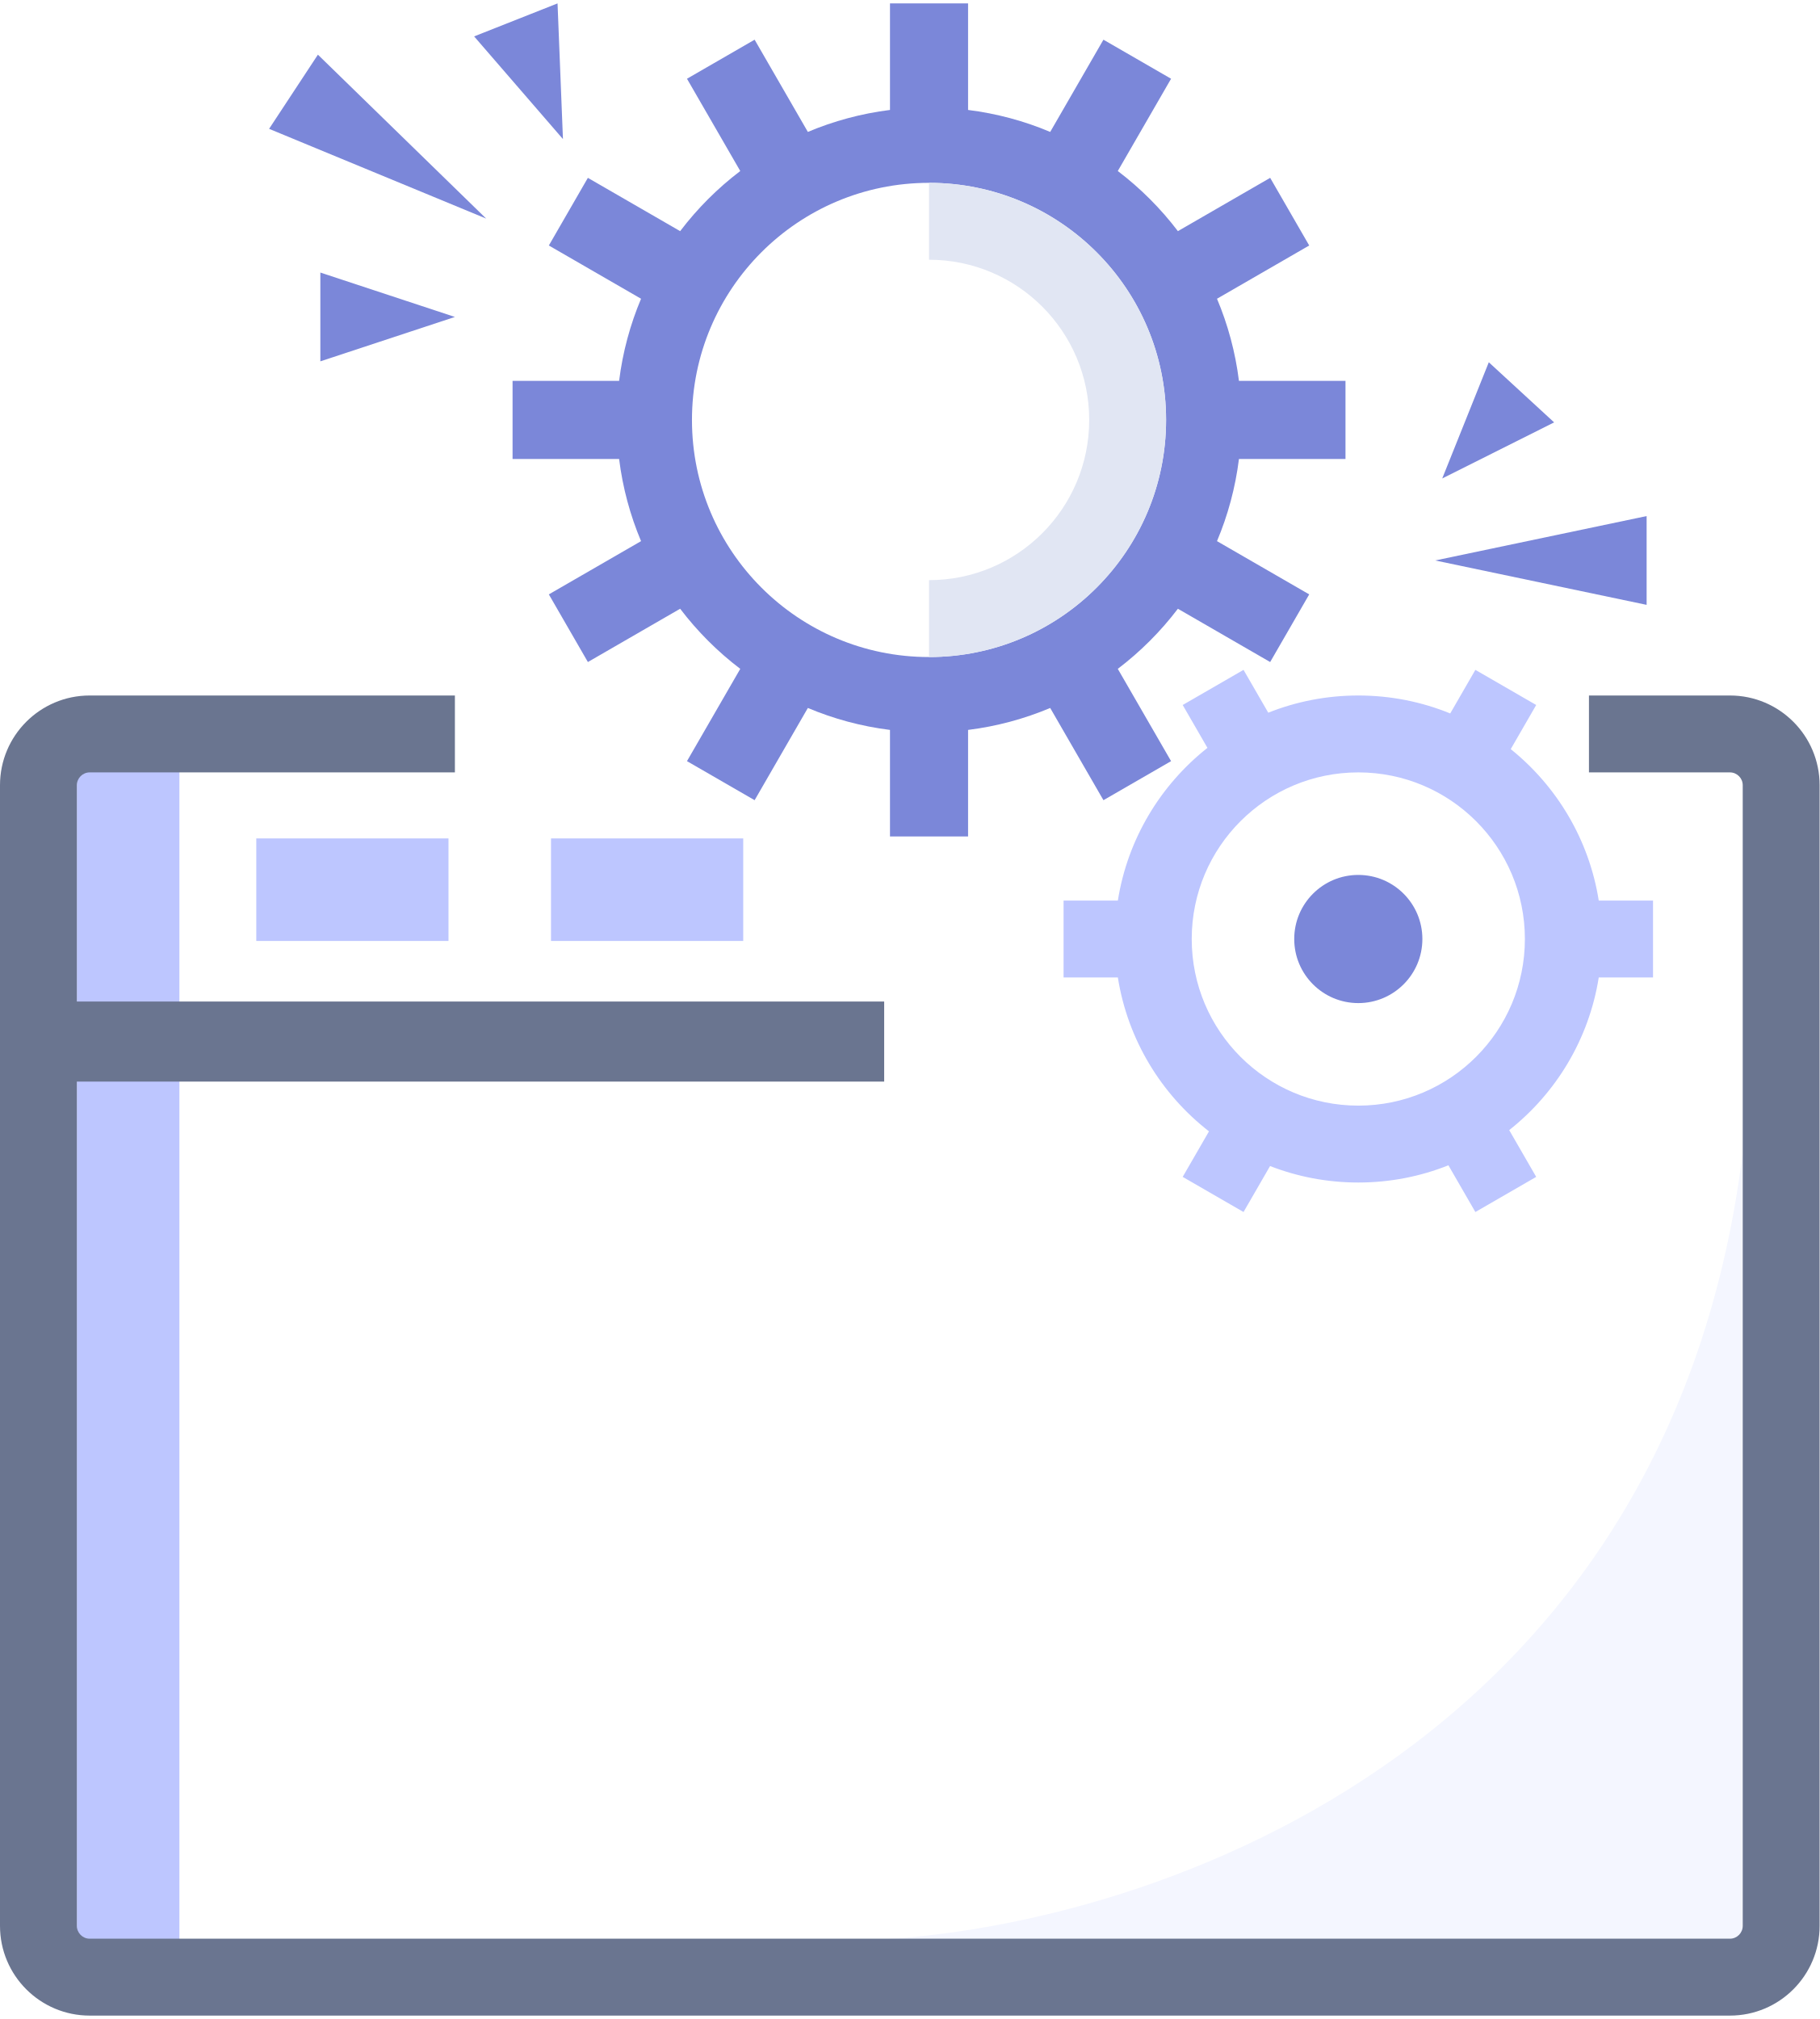
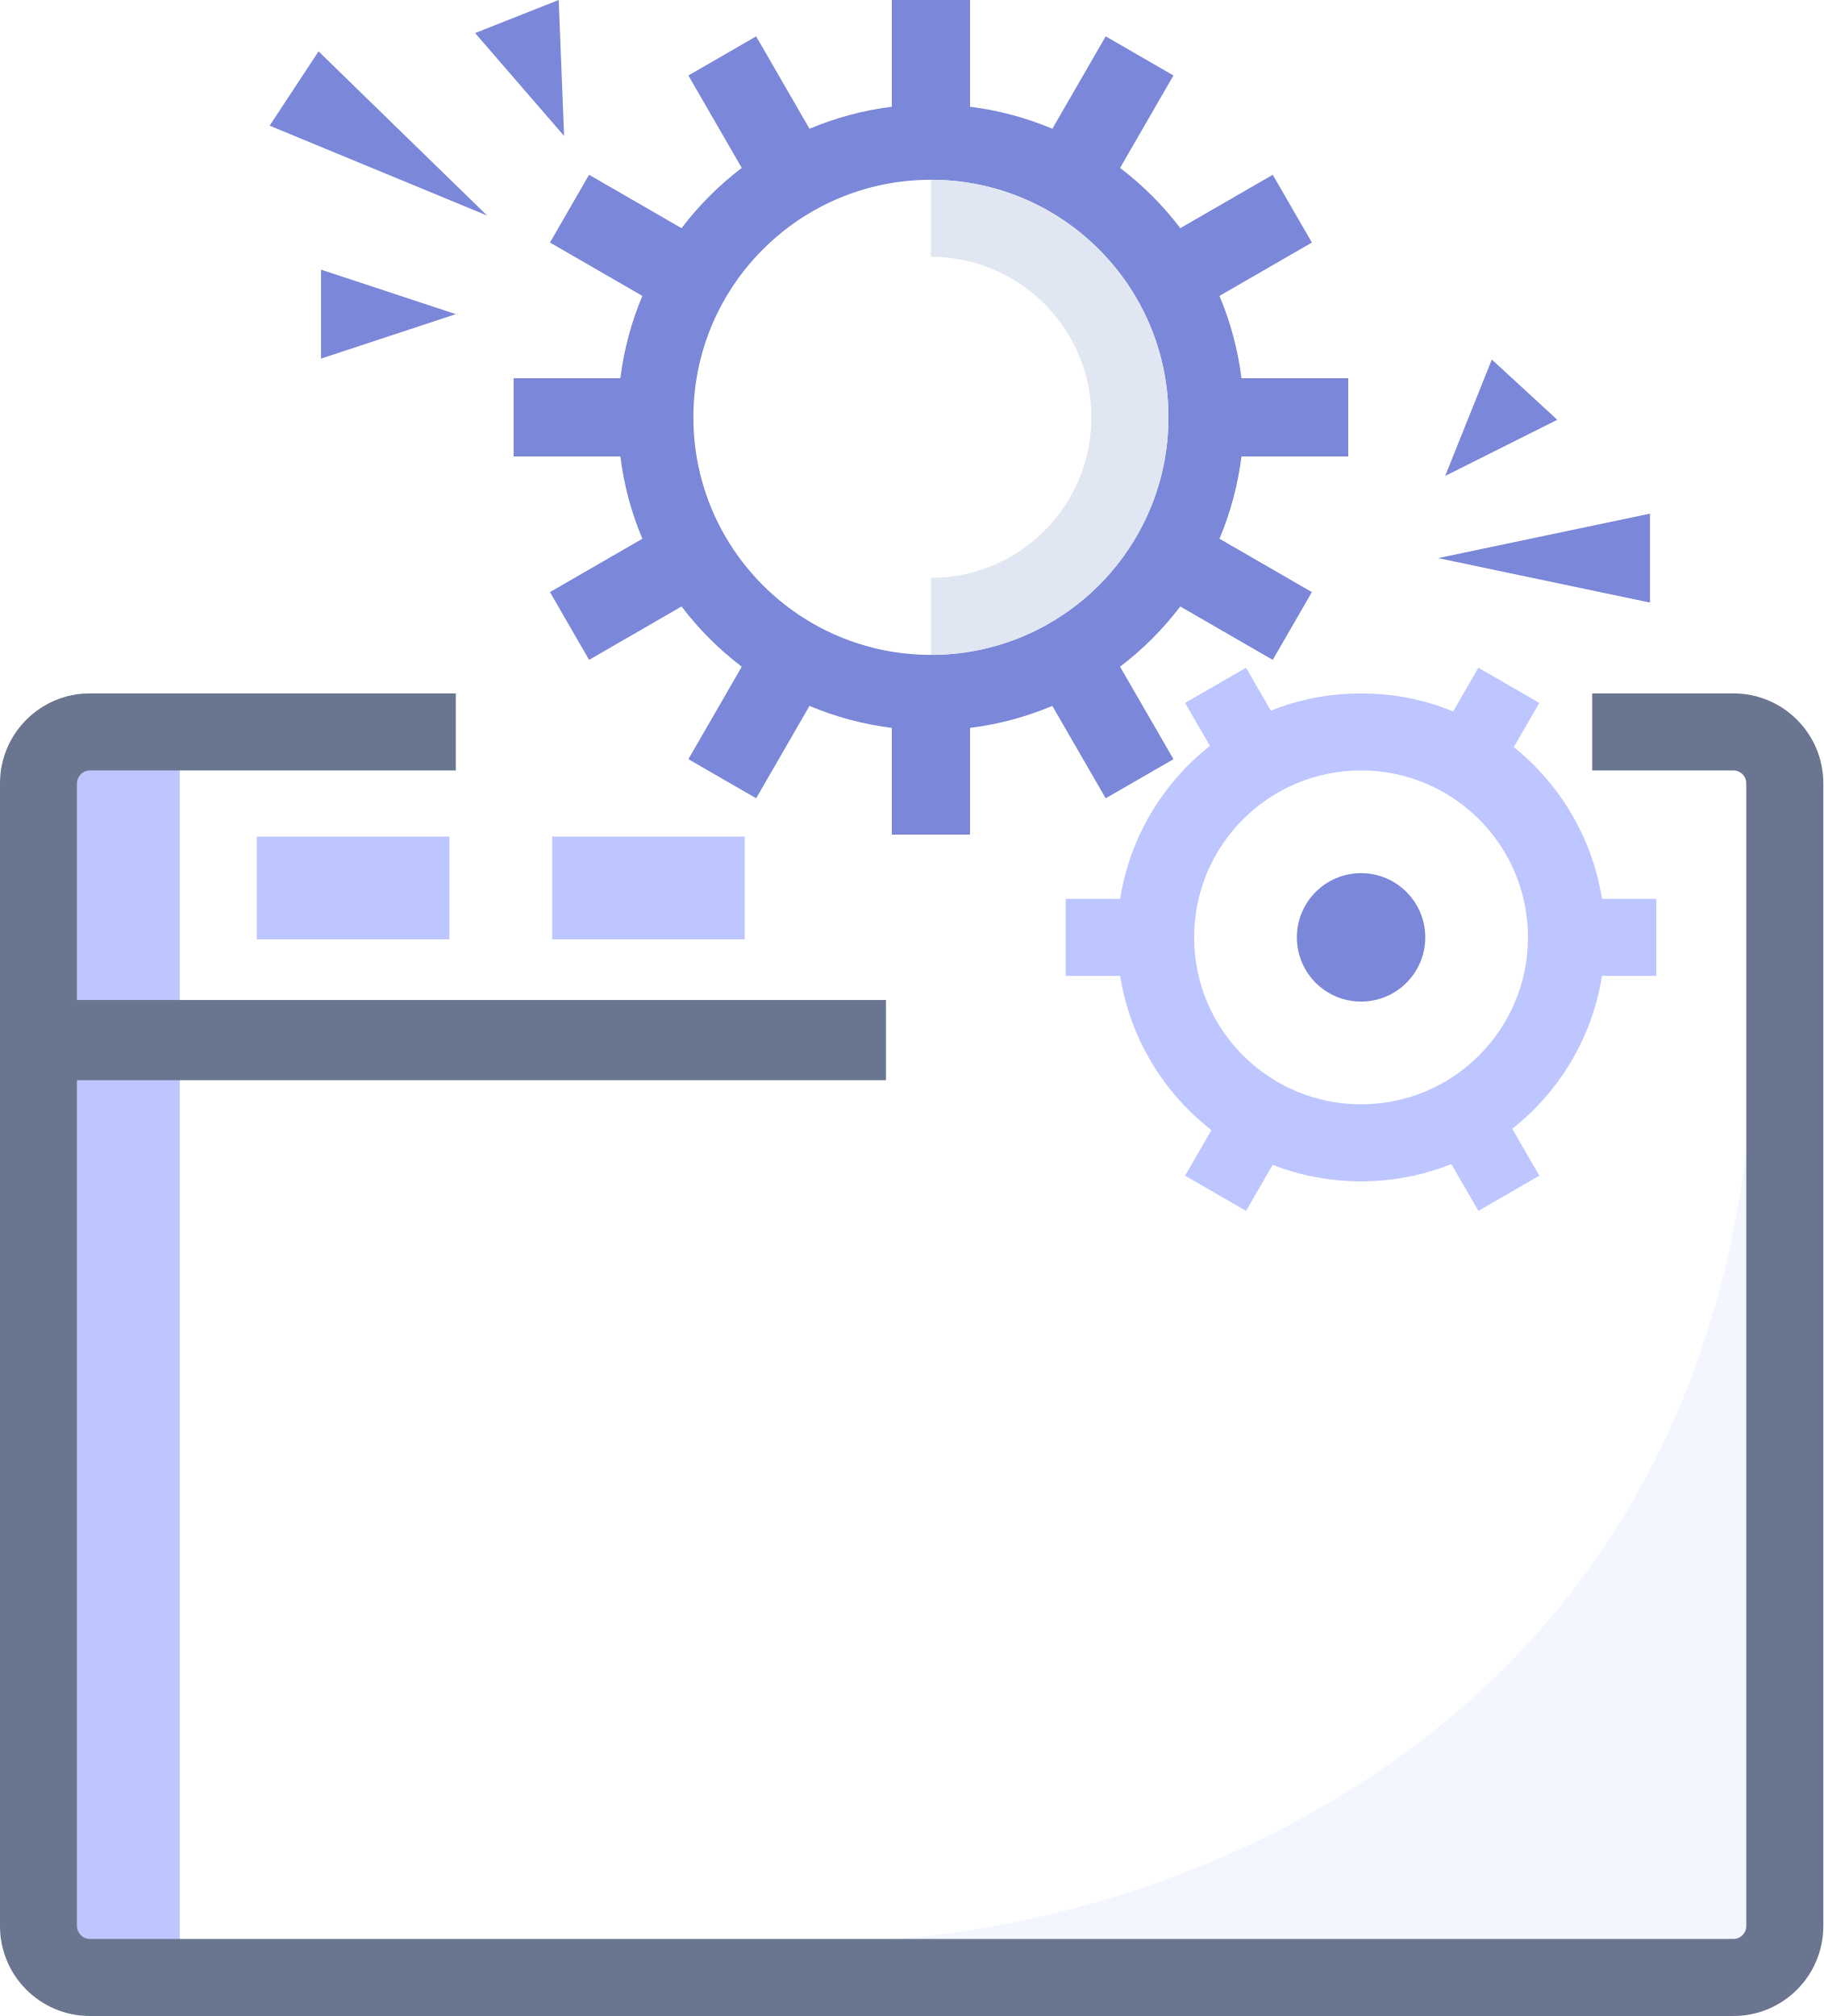
- <svg xmlns="http://www.w3.org/2000/svg" width="64" height="71" viewBox="0 0 142 157" fill="none">
+ <svg xmlns="http://www.w3.org/2000/svg" width="142" height="157" viewBox="0 0 142 157" fill="none">
  <path d="M136 151.152V89.652C130 138.052 86.833 150.985 66 151.152H136Z" fill="#F4F6FF" />
  <path d="M37.94 16.79L21 9.787L24.809 4L37.94 16.79Z" fill="#7B87D9" />
  <path d="M35.5 24.464L25 27.928L25 21L35.5 24.464Z" fill="#7B87D9" />
  <path d="M112.549 37.067L116.184 28L121.282 32.691L112.549 37.067Z" fill="#7B87D9" />
  <path d="M112 43.464L128.5 40L128.5 46.928L112 43.464Z" fill="#7B87D9" />
  <path d="M43.932 10.586L37 2.574L43.51 -3.00407e-05L43.932 10.586Z" fill="#7B87D9" />
  <path d="M6 57.152L6 152.152H14L14 57.152H6Z" fill="#BDC6FF" />
  <path d="M20 73.152L35 73.152L35 65.152L20 65.152L20 73.152Z" fill="#BDC6FF" />
  <path d="M43 73.152L58 73.152L58 65.152L43 65.152L43 73.152Z" fill="#BDC6FF" />
  <path fill-rule="evenodd" clip-rule="evenodd" d="M7 157C3.134 157 0 153.866 0 150V61C0 57.134 3.134 54 7 54H35.5V60H7C6.448 60 6 60.448 6 61V77.878H69V84.123H6V150C6 150.552 6.448 151 7 151H135C135.552 151 136 150.552 136 150V61C136 60.448 135.552 60 135 60H124V54H135C138.866 54 142 57.134 142 61V150C142 153.866 138.866 157 135 157H7Z" fill="#6A7590" />
  <path fill-rule="evenodd" clip-rule="evenodd" d="M102.169 46.111L94.973 41.956C95.821 39.943 96.406 37.792 96.686 35.547H105V29.453H96.686C96.406 27.207 95.821 25.057 94.973 23.044L102.169 18.889L99.122 13.611L91.922 17.769C90.578 16.001 88.999 14.422 87.231 13.078L91.389 5.878L86.111 2.831L81.957 10.027C79.943 9.179 77.793 8.593 75.547 8.313V0H69.453V8.313C67.207 8.594 65.057 9.179 63.044 10.027L58.889 2.831L53.611 5.878L57.769 13.078C56.001 14.422 54.422 16.001 53.078 17.769L45.877 13.611L42.831 18.889L50.027 23.044C49.179 25.057 48.594 27.207 48.314 29.453H40V35.547H48.314C48.594 37.793 49.179 39.943 50.027 41.956L42.831 46.111L45.878 51.389L53.078 47.231C54.422 48.999 56.001 50.578 57.769 51.921L53.611 59.122L58.889 62.169L63.044 54.973C65.057 55.821 67.207 56.406 69.453 56.686V65H75.547V56.686C77.793 56.406 79.943 55.821 81.956 54.973L86.111 62.169L91.389 59.122L87.231 51.922C88.999 50.578 90.578 48.999 91.921 47.231L99.122 51.389L102.169 46.111ZM72.5 51C82.717 51 91 42.717 91 32.5C91 22.283 82.717 14 72.5 14C62.283 14 54 22.283 54 32.5C54 42.717 62.283 51 72.5 51Z" fill="#7B87D9" />
  <path fill-rule="evenodd" clip-rule="evenodd" d="M72.5 45L72.5 51C82.717 51 91 42.717 91 32.5C91 22.282 82.717 14 72.5 14L72.5 20C79.404 20 85 25.596 85 32.5C85 39.404 79.404 45 72.5 45Z" fill="#E1E6F3" />
  <path fill-rule="evenodd" clip-rule="evenodd" d="M92.296 54.741L97.043 52L98.973 55.342C101.146 54.476 103.518 54 106 54C108.538 54 110.96 54.498 113.173 55.401L115.136 52L119.883 54.741L117.896 58.184C121.489 61.073 124.01 65.242 124.764 70H129V76H124.764C124.002 80.81 121.434 85.019 117.776 87.911L119.883 91.56L115.136 94.301L113.032 90.656C110.857 91.523 108.484 92 106 92C103.571 92 101.249 91.544 99.114 90.714L97.043 94.301L92.296 91.56L94.347 88.008C90.624 85.113 88.007 80.864 87.236 76H83V70H87.236C87.999 65.188 90.568 60.978 94.227 58.086L92.296 54.741ZM106 86C113.18 86 119 80.18 119 73C119 65.82 113.18 60 106 60C98.82 60 93 65.82 93 73C93 80.18 98.82 86 106 86Z" fill="#BDC6FF" />
  <circle cx="106" cy="73" r="5" fill="#7B87D9" />
</svg>
